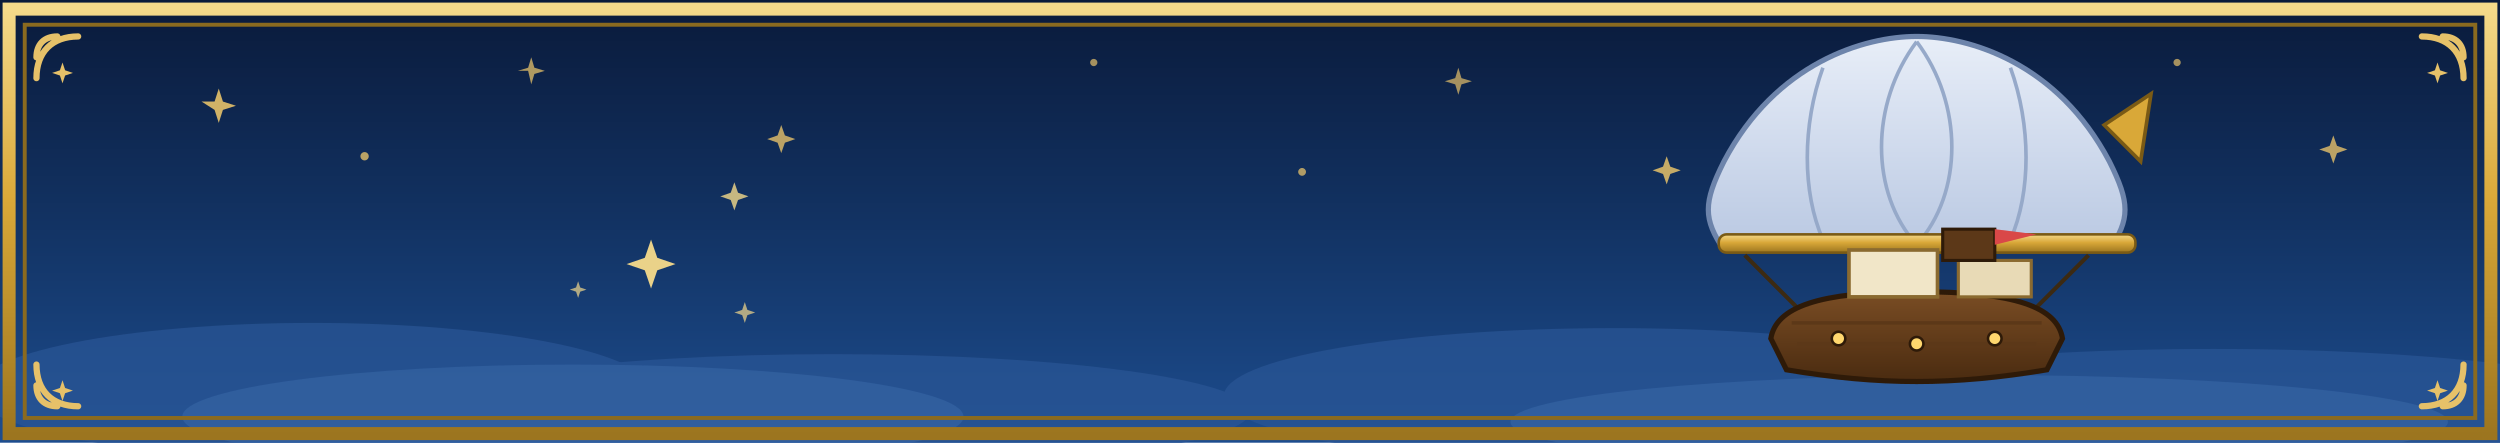
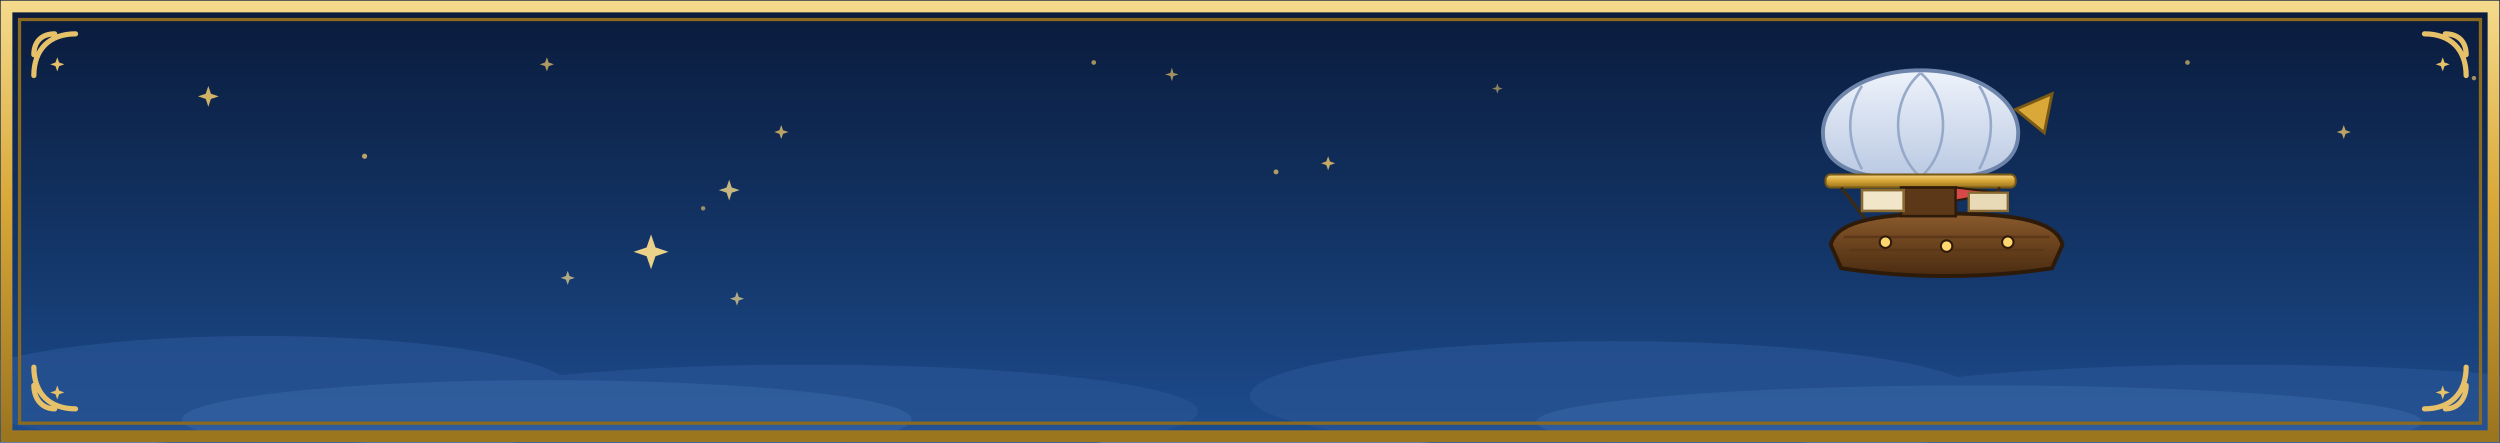
- <svg xmlns="http://www.w3.org/2000/svg" width="960" height="170" viewBox="0 0 960 170">
+ <svg xmlns="http://www.w3.org/2000/svg" width="1920" height="340" viewBox="0 0 1920 340">
  <defs>
    <linearGradient id="sky" x1="0" y1="0" x2="0" y2="1">
      <stop offset="0" stop-color="#0a1a3a" />
      <stop offset="0.55" stop-color="#133567" />
      <stop offset="1" stop-color="#1d4d8f" />
    </linearGradient>
    <linearGradient id="goldbar" x1="0" y1="0" x2="0" y2="1">
      <stop offset="0" stop-color="#f4d98a" />
      <stop offset="0.45" stop-color="#d9a838" />
      <stop offset="1" stop-color="#9c751f" />
    </linearGradient>
    <linearGradient id="hull" x1="0" y1="0" x2="0" y2="1">
-       <stop offset="0" stop-color="#7a4d24" />
+       <stop offset="0" stop-color="#8a5a2c" />
      <stop offset="1" stop-color="#4a2b10" />
    </linearGradient>
    <linearGradient id="balloon" x1="0" y1="0" x2="0" y2="1">
-       <stop offset="0" stop-color="#e8eef8" />
+       <stop offset="0" stop-color="#eef3fb" />
      <stop offset="1" stop-color="#b9c8e2" />
    </linearGradient>
  </defs>
-   <rect width="960" height="170" fill="url(#sky)" />
-   <g fill="#2a5595" opacity="0.7">
-     <ellipse cx="120" cy="150" rx="130" ry="26" />
-     <ellipse cx="320" cy="158" rx="160" ry="22" />
-     <ellipse cx="620" cy="152" rx="150" ry="26" />
-     <ellipse cx="850" cy="158" rx="170" ry="24" />
+   <rect width="1920" height="340" fill="url(#sky)" />
+   <g fill="#2a5595" opacity="0.65">
+     <ellipse cx="200" cy="300" rx="240" ry="42" />
+     <ellipse cx="620" cy="316" rx="300" ry="36" />
+     <ellipse cx="1240" cy="304" rx="280" ry="42" />
+     <ellipse cx="1720" cy="316" rx="320" ry="36" />
  </g>
-   <g fill="#3868a8" opacity="0.55">
-     <ellipse cx="220" cy="160" rx="150" ry="20" />
-     <ellipse cx="760" cy="162" rx="180" ry="18" />
+   <g fill="#3868a8" opacity="0.5">
+     <ellipse cx="420" cy="322" rx="280" ry="30" />
+     <ellipse cx="1520" cy="324" rx="340" ry="28" />
  </g>
  <g fill="#e6c169">
-     <path d="M84 34 L85.6 39 L90.6 40.6 L85.6 42.2 L84 47.2 L82.4 42.2 L77.4 39 L82.4 39 Z" opacity="0.9" />
-     <path d="M204 22 L205.2 26 L209.2 27.2 L205.2 28.4 L204 32.4 L202.8 27.2 L198.8 27.2 L202.8 26 Z" opacity="0.75" />
-     <path d="M300 48 L301.4 52 L305.4 53.4 L301.4 54.8 L300 58.8 L298.6 54.8 L294.6 53.4 L298.6 52 Z" opacity="0.8" />
-     <path d="M560 26 L561.2 30 L565.2 31.2 L561.2 32.4 L560 36.4 L558.8 32.4 L554.8 31.2 L558.8 30 Z" opacity="0.7" />
-     <path d="M640 60 L641.4 64 L645.4 65.4 L641.4 66.8 L640 70.8 L638.6 66.8 L634.6 65.4 L638.6 64 Z" opacity="0.85" />
-     <path d="M716 30 L717 33 L720 34 L717 35 L716 38 L715 35 L712 34 L715 33 Z" opacity="0.6" />
-     <path d="M896 52 L897.4 56 L901.4 57.4 L897.4 58.8 L896 62.8 L894.6 58.8 L890.6 57.4 L894.6 56 Z" opacity="0.8" />
-     <circle cx="140" cy="60" r="1.6" opacity="0.8" />
-     <circle cx="420" cy="24" r="1.4" opacity="0.7" />
-     <circle cx="500" cy="66" r="1.5" opacity="0.75" />
-     <circle cx="836" cy="24" r="1.4" opacity="0.7" />
+     <path d="M160 66 L162 72 L168 74 L162 76 L160 82 L158 76 L152 74 L158 72 Z" opacity="0.9" />
+     <path d="M420 44 L421.4 48 L425.4 49.4 L421.4 50.8 L420 54.8 L418.6 50.8 L414.6 49.4 L418.6 48 Z" opacity="0.75" />
+     <path d="M600 96 L601.4 100 L605.4 101.4 L601.4 102.8 L600 106.8 L598.6 102.8 L594.6 101.4 L598.6 100 Z" opacity="0.8" />
+     <path d="M900 52 L901.2 56 L905.2 57.2 L901.2 58.4 L900 62.4 L898.8 58.4 L894.8 57.2 L898.8 56 Z" opacity="0.7" />
+     <path d="M1020 120 L1021.4 124 L1025.4 125.4 L1021.4 126.8 L1020 130.8 L1018.6 126.8 L1014.6 125.4 L1018.6 124 Z" opacity="0.85" />
+     <path d="M1150 64 L1151 67 L1154 68 L1151 69 L1150 72 L1149 69 L1146 68 L1149 67 Z" opacity="0.6" />
+     <path d="M1800 96 L1801.4 100 L1805.4 101.4 L1801.4 102.8 L1800 106.8 L1798.6 102.8 L1794.6 101.4 L1798.6 100 Z" opacity="0.8" />
+     <circle cx="280" cy="120" r="2" opacity="0.8" />
+     <circle cx="840" cy="48" r="1.8" opacity="0.7" />
+     <circle cx="980" cy="132" r="1.9" opacity="0.75" />
+     <circle cx="1680" cy="48" r="1.8" opacity="0.7" />
+     <circle cx="540" cy="160" r="1.7" opacity="0.65" />
+     <circle cx="1900" cy="60" r="1.7" opacity="0.7" />
  </g>
-   <g transform="translate(640,18)">
-     <path d="M170 44 C150 6 116 -4 96 -4 C76 -4 42 6 22 44 C14 60 14 66 22 78 L170 78 C178 66 178 60 170 44 Z" fill="url(#balloon)" stroke="#6d84ab" stroke-width="2" />
-     <path d="M96 -2 C78 22 78 56 96 76 M96 -2 C114 22 114 56 96 76 M60 8 C52 30 52 56 60 74 M132 8 C140 30 140 56 132 74" fill="none" stroke="#96a9c9" stroke-width="1.4" />
-     <rect x="20" y="72" width="160" height="7" rx="3" fill="url(#goldbar)" stroke="#7a5a15" stroke-width="1" />
-     <path d="M30 80 L58 108 M96 80 L96 106 M162 80 L134 108" stroke="#3c2a12" stroke-width="1.6" />
-     <path d="M168 30 L186 18 L182 44 Z" fill="#d9a838" stroke="#7a5a15" stroke-width="1.4" />
-     <path d="M40 112 C42 100 58 94 96 94 C134 94 150 100 152 112 L146 124 C110 130 82 130 46 124 Z" fill="url(#hull)" stroke="#2e1a08" stroke-width="2" />
-     <path d="M48 106 L144 106 M50 114 L142 114" stroke="#5c3818" stroke-width="1.4" />
-     <path d="M70 96 L70 78 L104 78 L104 96 Z" fill="#f1e6c8" stroke="#8a6a30" stroke-width="1.4" />
-     <path d="M112 96 L112 82 L140 82 L140 96 Z" fill="#e8dab6" stroke="#8a6a30" stroke-width="1.2" />
-     <rect x="106" y="70" width="20" height="12" fill="#5c3818" stroke="#2e1a08" stroke-width="1.2" />
-     <path d="M126 70 L142 72 L126 76 Z" fill="#d94848" />
-     <circle cx="66" cy="112" r="2.6" fill="#ffd76e" stroke="#2e1a08" stroke-width="1" />
-     <circle cx="96" cy="114" r="2.6" fill="#ffd76e" stroke="#2e1a08" stroke-width="1" />
-     <circle cx="126" cy="112" r="2.6" fill="#ffd76e" stroke="#2e1a08" stroke-width="1" />
+   <g transform="translate(1400,50)">
+     <path d="M75 4 C118 4 150 26 150 52 C150 74 132 88 75 88 C18 88 0 74 0 52 C0 26 32 4 75 4 Z" fill="url(#balloon)" stroke="#6d84ab" stroke-width="3" />
+     <path d="M75 6 C52 26 52 66 75 86 M75 6 C98 26 98 66 75 86 M30 16 C18 34 18 58 30 80 M120 16 C132 34 132 58 120 80" fill="none" stroke="#96a9c9" stroke-width="2" />
+     <rect x="2" y="84" width="146" height="10" rx="4" fill="url(#goldbar)" stroke="#7a5a15" stroke-width="1.6" />
+     <path d="M14 94 L40 128 M75 94 L75 126 M136 94 L110 128" stroke="#3c2a12" stroke-width="2.4" />
+     <path d="M148 34 L176 22 L170 52 Z" fill="#d9a838" stroke="#7a5a15" stroke-width="2.2" />
+     <path d="M6 138 C10 122 34 114 95 114 C156 114 180 122 184 138 L176 156 C124 164 66 164 14 156 Z" fill="url(#hull)" stroke="#2e1a08" stroke-width="3" />
+     <path d="M16 132 L174 132 M20 142 L170 142" stroke="#5c3818" stroke-width="2" />
+     <circle cx="48" cy="136" r="4.4" fill="#ffd76e" stroke="#2e1a08" stroke-width="1.6" />
+     <circle cx="95" cy="139" r="4.4" fill="#ffd76e" stroke="#2e1a08" stroke-width="1.6" />
+     <circle cx="142" cy="136" r="4.4" fill="#ffd76e" stroke="#2e1a08" stroke-width="1.6" />
+     <rect x="60" y="94" width="42" height="22" fill="#5c3818" stroke="#2e1a08" stroke-width="2" />
+     <path d="M102 94 L134 98 L102 104 Z" fill="#d94848" stroke="#2e1a08" stroke-width="1.6" />
+     <path d="M30 112 L30 96 L62 96 L62 112 Z" fill="#f1e6c8" stroke="#8a6a30" stroke-width="2" />
+     <path d="M112 112 L112 98 L142 98 L142 112 Z" fill="#e8dab6" stroke="#8a6a30" stroke-width="1.8" />
  </g>
-   <rect x="3.5" y="3.5" width="953" height="163" fill="none" stroke="url(#goldbar)" stroke-width="5" />
-   <rect x="9.5" y="9.5" width="941" height="151" fill="none" stroke="#8a6a1f" stroke-width="1.5" />
-   <g fill="none" stroke="#e6c169" stroke-width="2.4" stroke-linecap="round">
-     <path d="M14 30 C14 20 20 14 30 14 M14 22 C14 17 17 14 22 14" />
-     <path d="M946 30 C946 20 940 14 930 14 M946 22 C946 17 943 14 938 14" />
-     <path d="M14 140 C14 150 20 156 30 156 M14 148 C14 153 17 156 22 156" />
-     <path d="M946 140 C946 150 940 156 930 156 M946 148 C946 153 943 156 938 156" />
+   <rect x="5" y="5" width="1910" height="330" fill="none" stroke="url(#goldbar)" stroke-width="9" />
+   <rect x="15" y="15" width="1890" height="310" fill="none" stroke="#8a6a1f" stroke-width="2.5" />
+   <g fill="none" stroke="#e6c169" stroke-width="4" stroke-linecap="round">
+     <path d="M26 58 C26 38 38 26 58 26 M26 42 C26 32 32 26 42 26" />
+     <path d="M1894 58 C1894 38 1882 26 1862 26 M1894 42 C1894 32 1888 26 1878 26" />
+     <path d="M26 282 C26 302 38 314 58 314 M26 296 C26 306 32 314 42 314" />
+     <path d="M1894 282 C1894 302 1882 314 1862 314 M1894 296 C1894 306 1888 314 1878 314" />
  </g>
  <g fill="#e6c169">
-     <path d="M24 24 L25 27 L28 28 L25 29 L24 32 L23 29 L20 28 L23 27 Z" />
-     <path d="M936 24 L937 27 L940 28 L937 29 L936 32 L935 29 L932 28 L935 27 Z" />
-     <path d="M24 146 L25 149 L28 150 L25 151 L24 154 L23 151 L20 150 L23 149 Z" />
-     <path d="M936 146 L937 149 L940 150 L937 151 L936 154 L935 151 L932 150 L935 149 Z" />
+     <path d="M44 44 L45.4 48 L49.4 49.4 L45.4 50.8 L44 54.8 L42.6 50.8 L38.6 49.4 L42.6 48 Z" />
+     <path d="M1876 44 L1877.4 48 L1881.4 49.4 L1877.4 50.8 L1876 54.8 L1874.6 50.8 L1870.6 49.4 L1874.6 48 Z" />
+     <path d="M44 296 L45.4 300 L49.4 301.4 L45.4 302.8 L44 306.8 L42.6 302.8 L38.6 301.4 L42.6 300 Z" />
+     <path d="M1876 296 L1877.4 300 L1881.4 301.4 L1877.4 302.8 L1876 306.8 L1874.6 302.8 L1870.6 301.4 L1874.6 300 Z" />
  </g>
  <g fill="#f4d98a">
-     <path d="M250 92 L252.4 99 L259.4 101.4 L252.4 103.8 L250 110.8 L247.6 103.8 L240.6 101.4 L247.6 99 Z" opacity="0.95" />
-     <path d="M282 70 L283.4 74 L287.4 75.4 L283.4 76.8 L282 80.8 L280.6 76.8 L276.6 75.4 L280.6 74 Z" opacity="0.8" />
-     <path d="M286 116 L287 119 L290 120 L287 121 L286 124 L285 121 L282 120 L285 119 Z" opacity="0.7" />
-     <path d="M222 108 L222.8 110.4 L225.2 111.2 L222.8 112 L222 114.4 L221.2 112 L218.8 111.2 L221.2 110.4 Z" opacity="0.7" />
+     <path d="M500 180 L503.4 190 L513.4 193.4 L503.4 196.8 L500 206.8 L496.6 196.8 L486.6 193.4 L496.6 190 Z" opacity="0.95" />
+     <path d="M560 138 L562 144 L568 146 L562 148 L560 154 L558 148 L552 146 L558 144 Z" opacity="0.8" />
+     <path d="M566 224 L567.4 228 L571.4 229.4 L567.4 230.8 L566 234.8 L564.6 230.8 L560.6 229.4 L564.6 228 Z" opacity="0.7" />
+     <path d="M436 208 L437.4 212 L441.4 213.4 L437.4 214.8 L436 218.8 L434.6 214.8 L430.6 213.4 L434.6 212 Z" opacity="0.7" />
  </g>
</svg>
